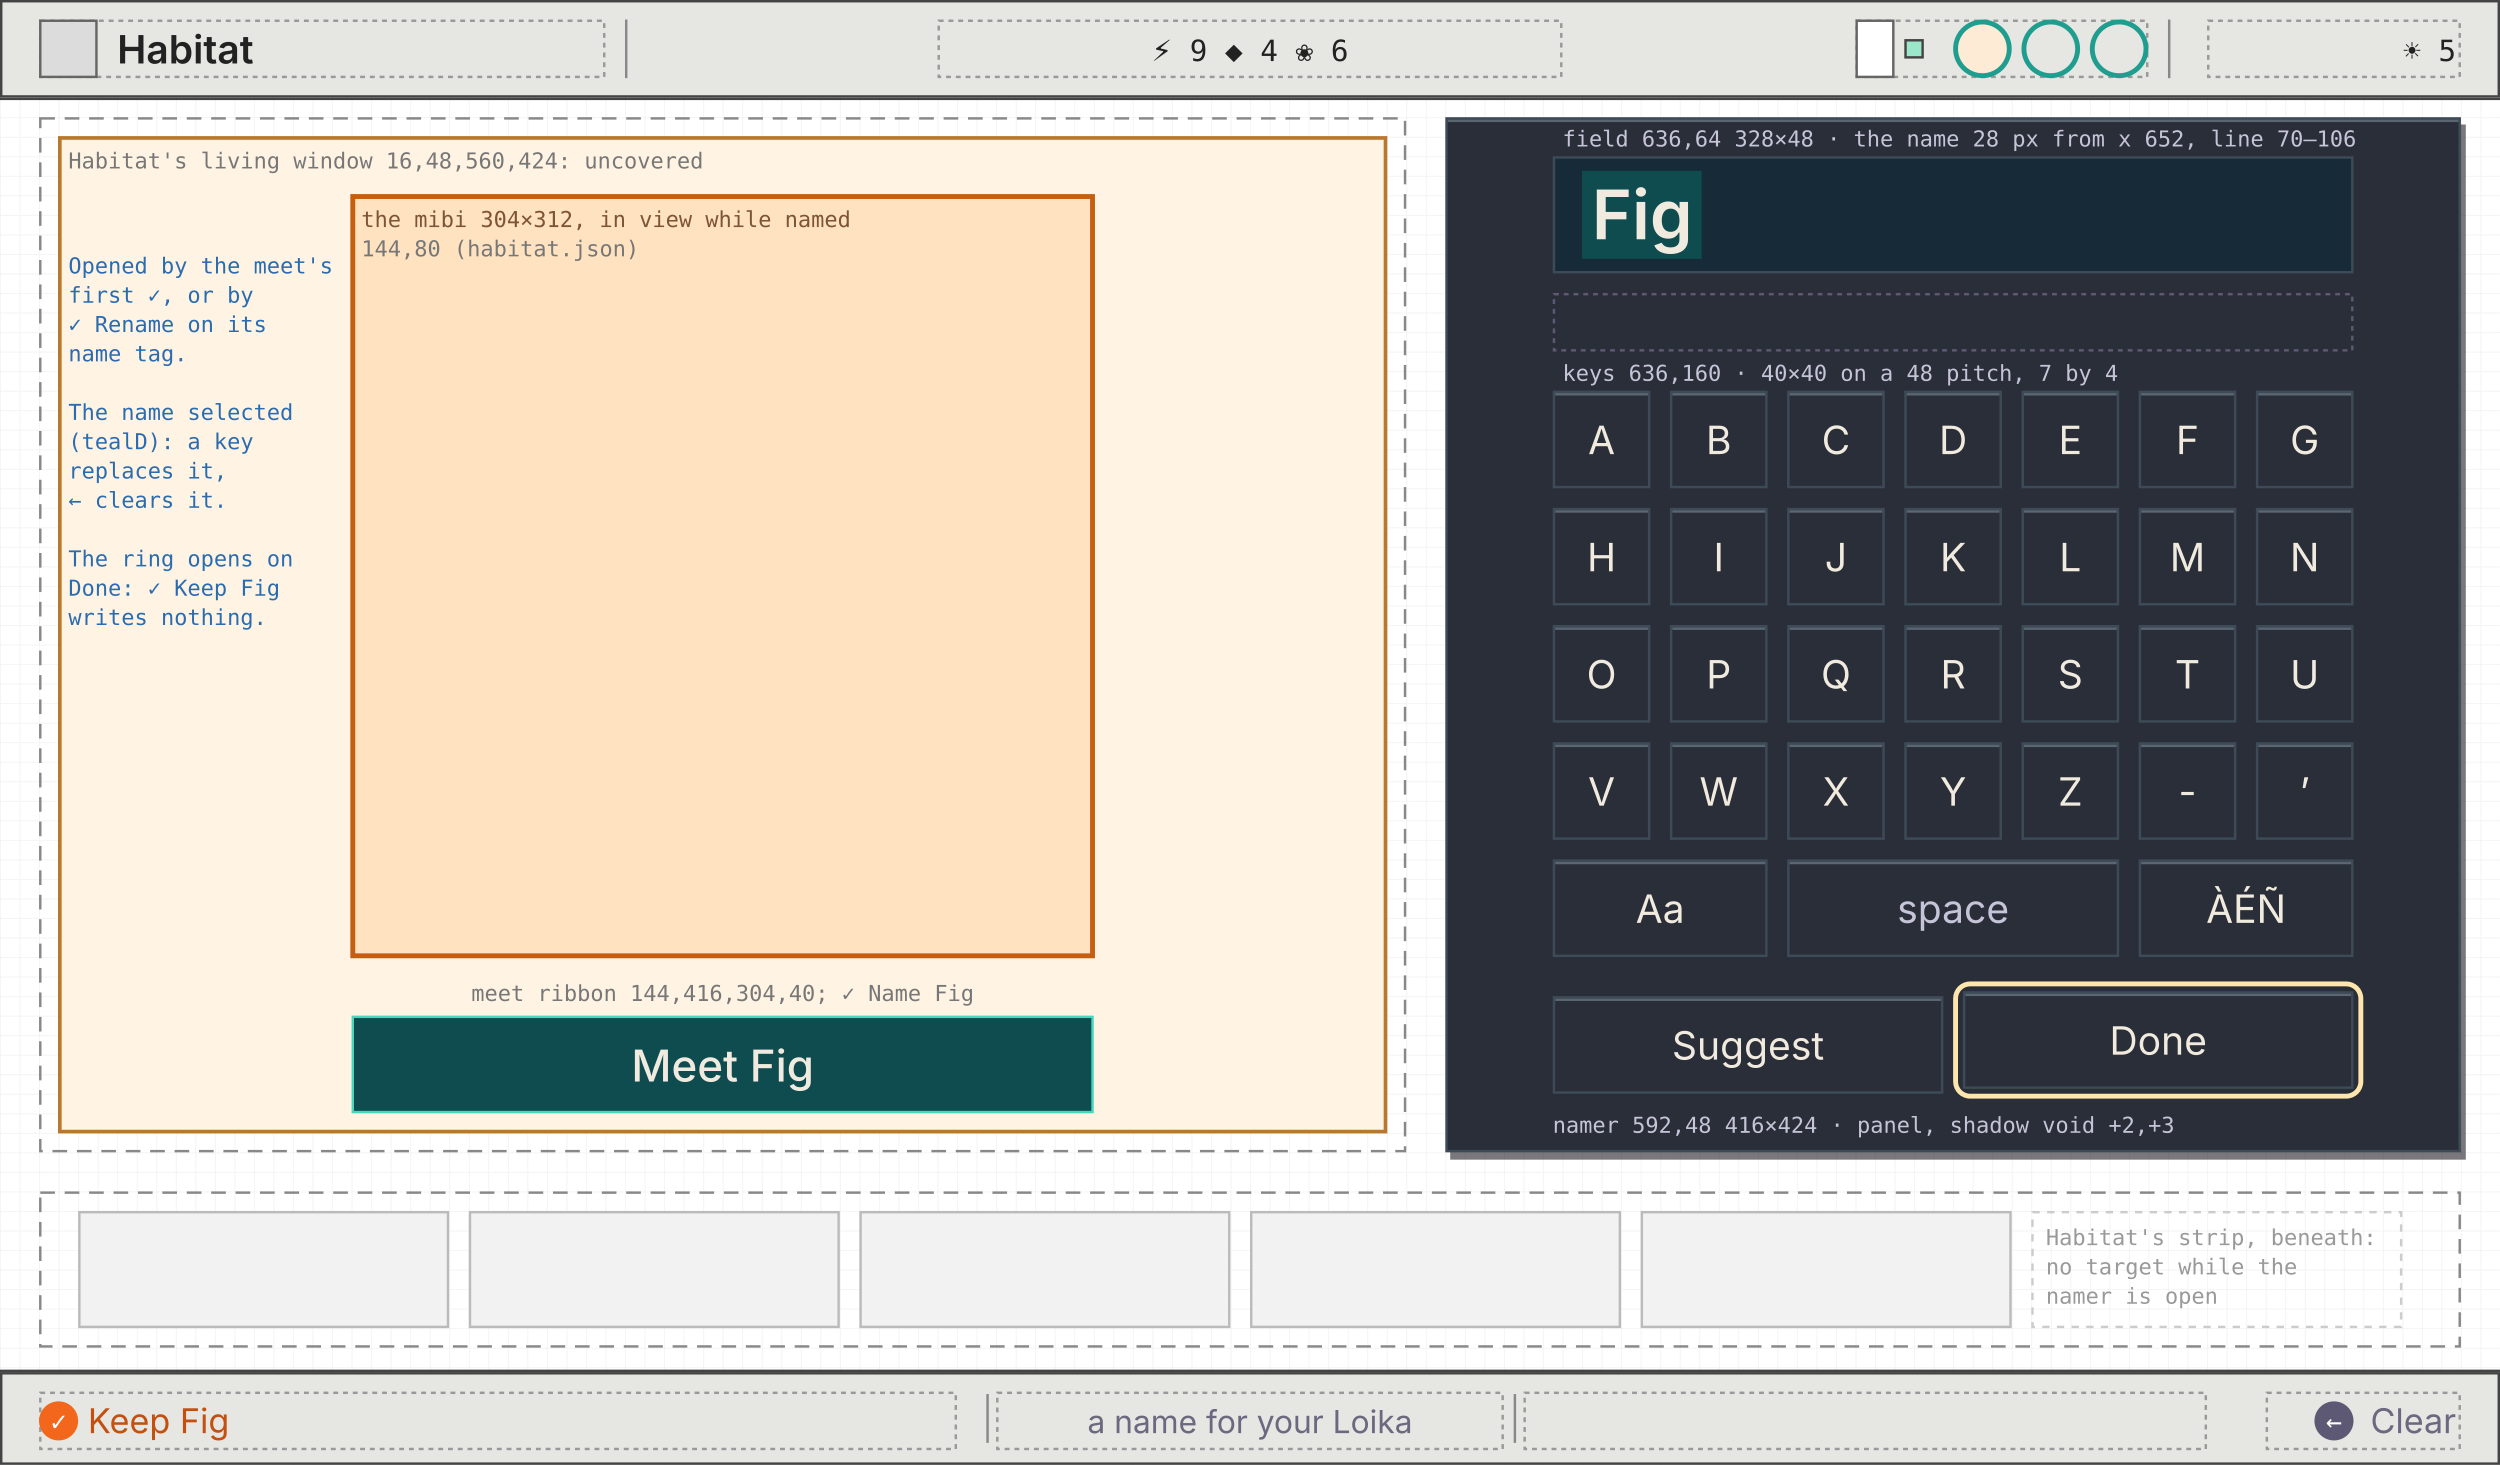
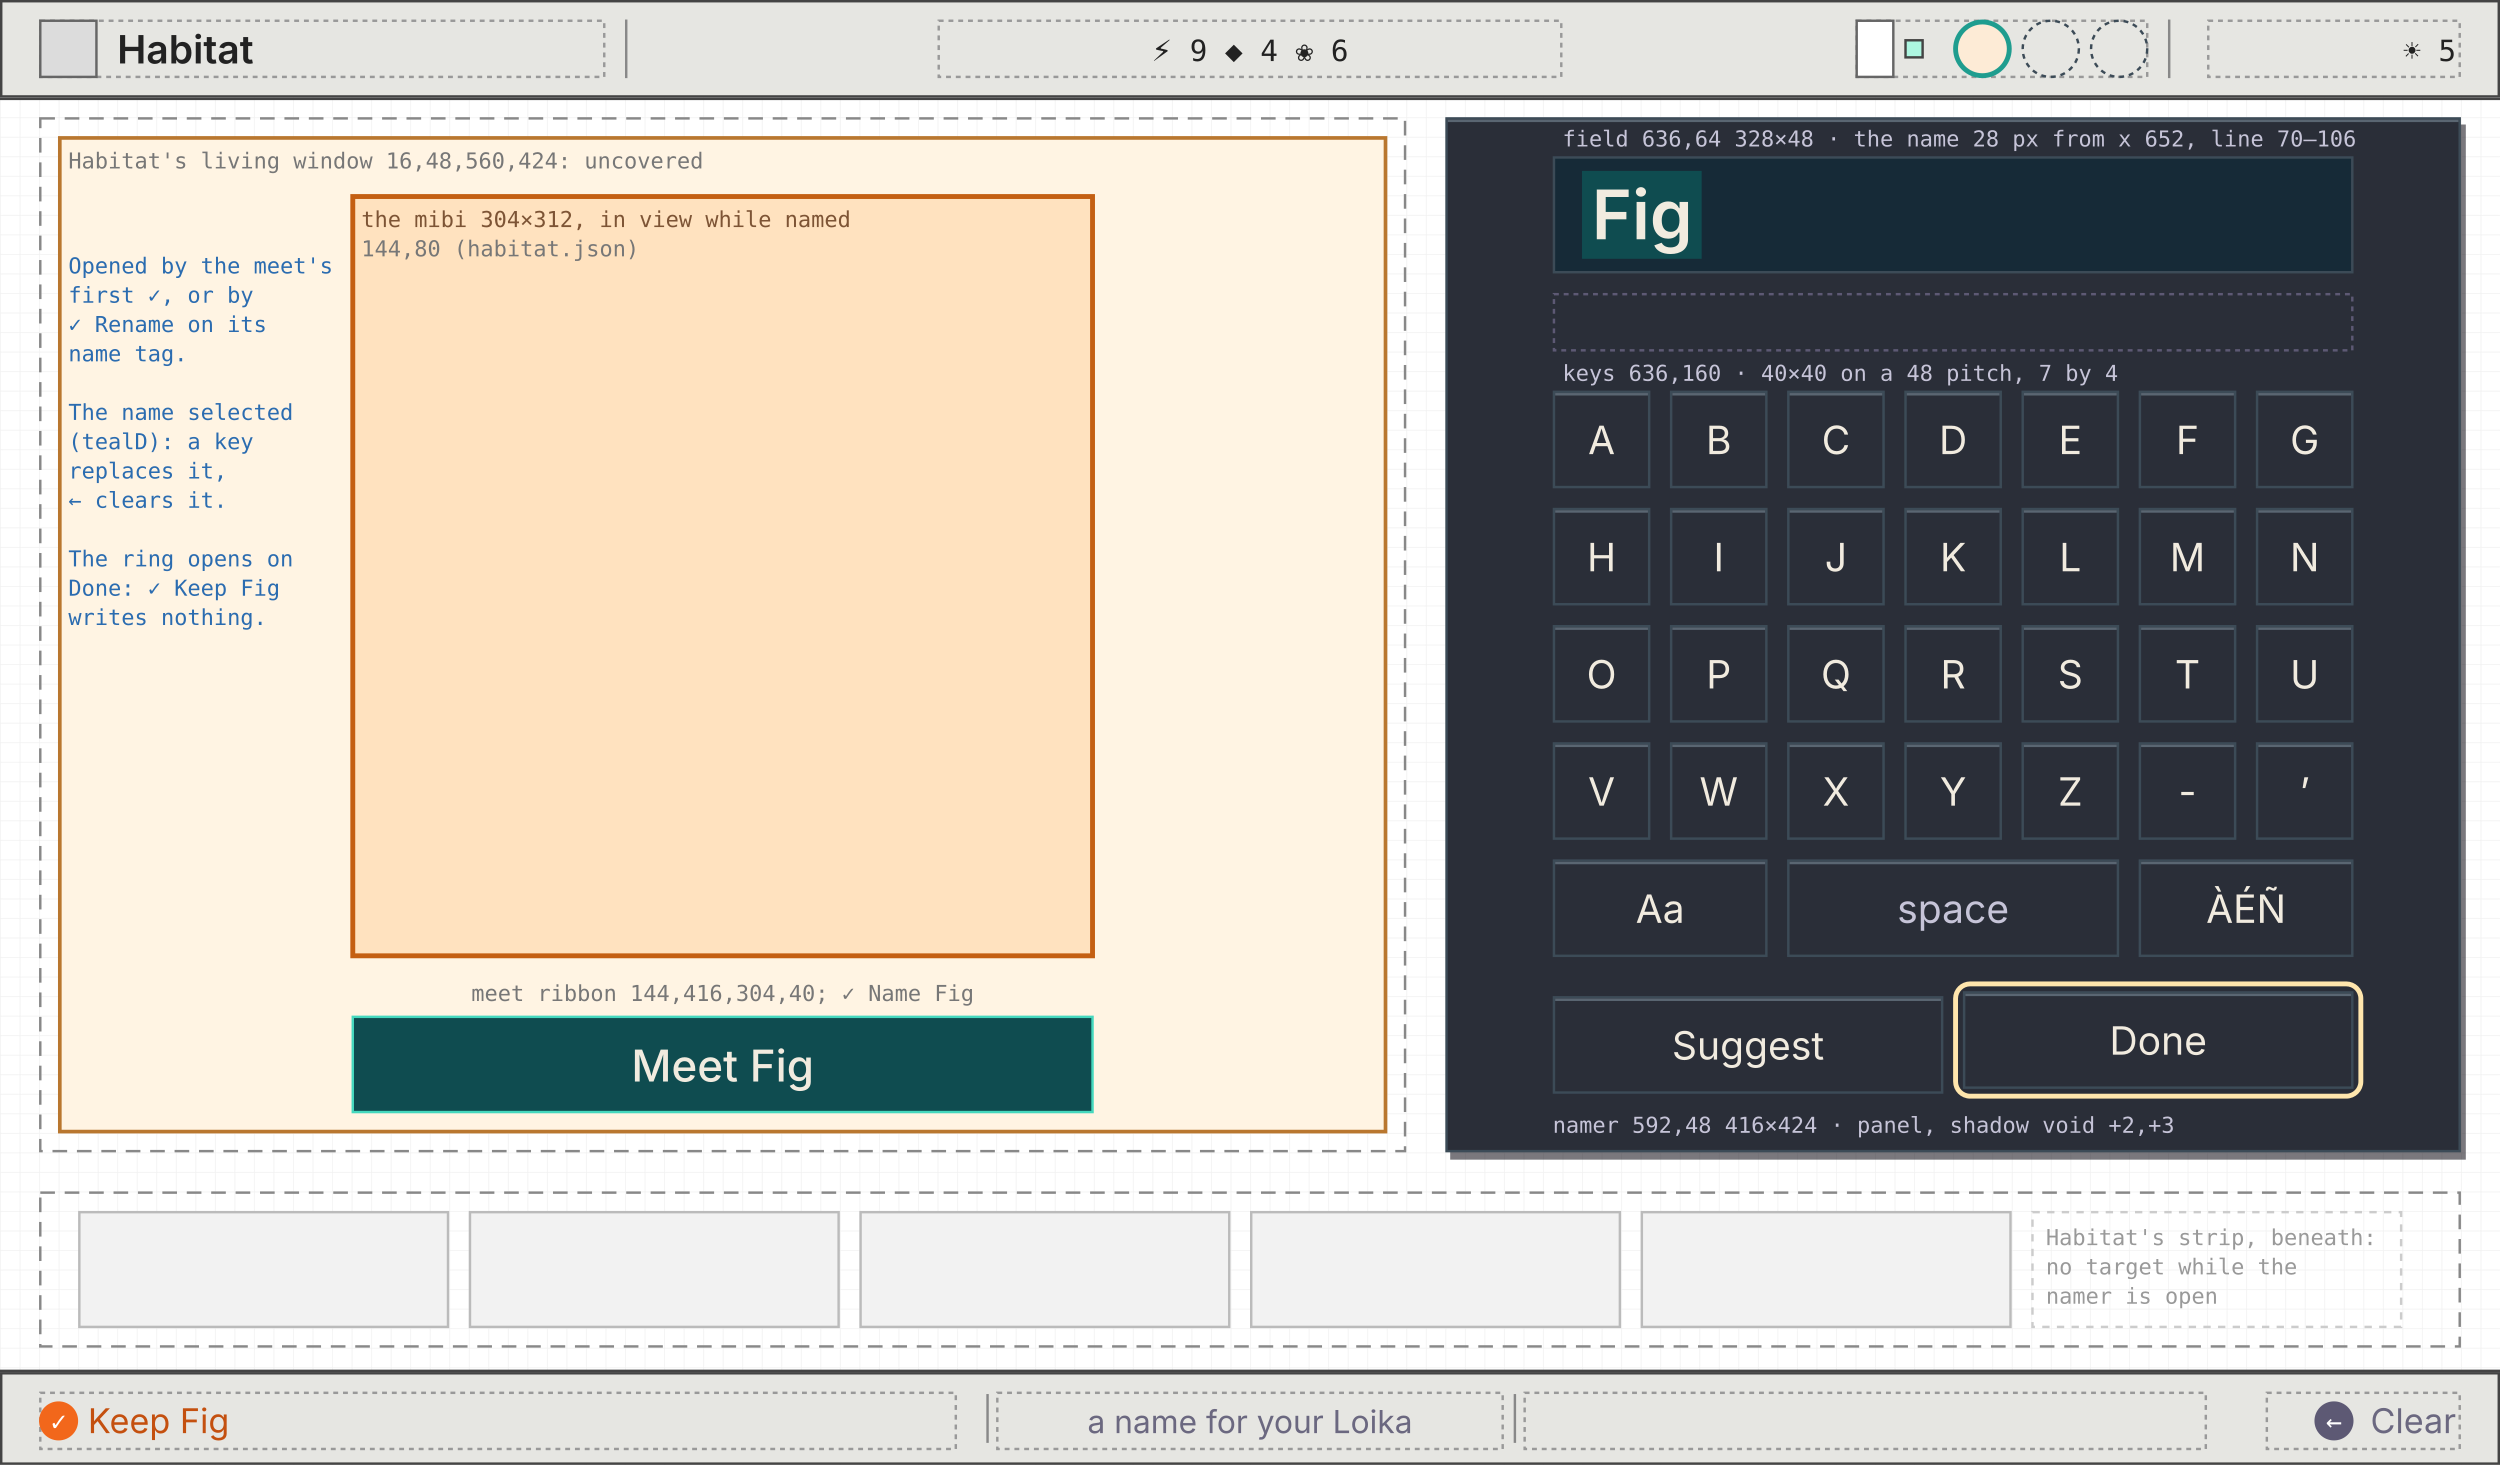
<svg xmlns="http://www.w3.org/2000/svg" viewBox="0 0 1024 600" width="1024" height="600" font-family="ui-monospace, Menlo, Consolas, monospace">
  <defs>
    <pattern id="g8" width="8" height="8" patternUnits="userSpaceOnUse">
      <path d="M8 0H0V8" fill="none" stroke="#efefef" stroke-width="0.5" />
    </pattern>
    <marker id="ah" viewBox="0 0 8 8" refX="7" refY="4" markerWidth="7" markerHeight="7" orient="auto">
      <path d="M0 0L8 4L0 8z" fill="#2b6cb0" />
    </marker>
    <marker id="ao" viewBox="0 0 8 8" refX="7" refY="4" markerWidth="7" markerHeight="7" orient="auto">
      <path d="M0 0L8 4L0 8z" fill="#c45f12" />
    </marker>
    <marker id="ag" viewBox="0 0 8 8" refX="7" refY="4" markerWidth="7" markerHeight="7" orient="auto">
      <path d="M0 0L8 4L0 8z" fill="#6b6880" />
    </marker>
  </defs>
  <rect width="1024" height="600" fill="#ffffff" />
  <rect width="1024" height="600" fill="url(#g8)" />
  <line x1="0" y1="40.5" x2="1024" y2="40.5" stroke="#444" stroke-width="1" />
  <rect x="0.5" y="0.5" width="1023" height="39" fill="#e6e6e2" stroke="#444" stroke-width="1" />
  <rect x="16.5" y="8.5" width="231" height="23" fill="none" stroke="#999" stroke-width="1" stroke-dasharray="2 2" />
  <rect x="16.5" y="8.5" width="23" height="23" fill="#dcdcdc" stroke="#666" stroke-width="1" />
  <text x="48" y="26" font-size="16" fill="#222" font-weight="600" font-family="Inter, 'Helvetica Neue', Arial, sans-serif">Habitat</text>
  <line x1="256.5" y1="8" x2="256.5" y2="32" stroke="#888" stroke-width="1" />
  <line x1="888.5" y1="8" x2="888.5" y2="32" stroke="#888" stroke-width="1" />
  <rect x="384.5" y="8.5" width="255" height="23" fill="none" stroke="#999" stroke-width="1" stroke-dasharray="2 2" />
  <text x="512" y="25" font-size="12" fill="#222" text-anchor="middle">⚡ 9   ◆ 4   ❀ 6</text>
  <rect x="760.5" y="8.5" width="119" height="23" fill="none" stroke="#999" stroke-width="1" stroke-dasharray="2 2" />
  <rect x="760.5" y="8.5" width="15" height="23" fill="#fff" stroke="#666" stroke-width="1" />
-   <rect x="780.5" y="16.5" width="7" height="7" fill="#9be7c9" stroke="#444" stroke-width="1" />
+   <rect x="780.5" y="16.5" width="7" height="7" fill="#adf6e0" stroke="#444" stroke-width="1" />
  <circle cx="812" cy="20" r="11" fill="#fdebd6" stroke="#1f9d8f" stroke-width="2" />
-   <circle cx="840" cy="20" r="11" fill="none" stroke="#1f9d8f" stroke-width="2" />
-   <circle cx="868" cy="20" r="11" fill="none" stroke="#1f9d8f" stroke-width="2" />
+   <circle cx="840" cy="20" r="11.5" fill="none" stroke="#3c4b57" stroke-width="1" stroke-dasharray="2 2" />
+   <circle cx="868" cy="20" r="11.5" fill="none" stroke="#3c4b57" stroke-width="1" stroke-dasharray="2 2" />
  <rect x="904.5" y="8.5" width="103" height="23" fill="none" stroke="#999" stroke-width="1" stroke-dasharray="2 2" />
  <text x="1006" y="25" font-size="12" fill="#222" text-anchor="end">☀ 5</text>
  <line x1="0" y1="561.5" x2="1024" y2="561.5" stroke="#444" stroke-width="1" />
  <rect x="0.5" y="562.5" width="1023" height="37" fill="#e6e6e2" stroke="#444" stroke-width="1" />
  <rect x="16.5" y="570.5" width="375" height="23" fill="none" stroke="#999" stroke-width="1" stroke-dasharray="2 2" />
  <rect x="408.5" y="570.5" width="207" height="23" fill="none" stroke="#999" stroke-width="1" stroke-dasharray="2 2" />
  <rect x="624.5" y="570.5" width="279" height="23" fill="none" stroke="#999" stroke-width="1" stroke-dasharray="2 2" />
  <rect x="928.5" y="570.5" width="79" height="23" fill="none" stroke="#999" stroke-width="1" stroke-dasharray="2 2" />
  <line x1="404.5" y1="571" x2="404.5" y2="591" stroke="#888" stroke-width="1" />
  <line x1="620.5" y1="571" x2="620.5" y2="591" stroke="#888" stroke-width="1" />
  <circle cx="24" cy="582" r="8" fill="#f2671b" />
  <text x="24" y="586" font-size="11" fill="#fff" text-anchor="middle">✓</text>
  <text x="36" y="587" font-size="14" fill="#c4500f" font-family="Inter, 'Helvetica Neue', Arial, sans-serif">Keep Fig</text>
  <text x="512" y="587" font-size="13" fill="#6b6880" text-anchor="middle" font-family="Inter, 'Helvetica Neue', Arial, sans-serif">a name for your Loika</text>
  <circle cx="956" cy="582" r="8" fill="#5d5974" />
  <text x="956" y="586" font-size="11" fill="#fff" text-anchor="middle">←</text>
  <text x="1006" y="587" font-size="14" fill="#6b6880" text-anchor="end" font-family="Inter, 'Helvetica Neue', Arial, sans-serif">Clear</text>
  <rect x="16.5" y="48.5" width="559" height="423" fill="none" stroke="#888" stroke-width="1" stroke-dasharray="6 4" />
  <rect x="24.5" y="56.5" width="543" height="407" fill="#fff4e3" stroke="#b9772f" stroke-width="1.5" />
  <rect x="144.5" y="80.5" width="303" height="311" fill="#ffe2bf" stroke="#c45f12" stroke-width="2" />
  <text x="148" y="93" font-size="9" fill="#7d5435">the mibi 304×312, in view while named</text>
  <text x="148" y="105" font-size="9" fill="#777">144,80 (habitat.json)</text>
  <text x="28" y="69" font-size="9" fill="#777">Habitat's living window 16,48,560,424: uncovered</text>
  <rect x="144.5" y="416.5" width="303" height="39" fill="#0f4c50" stroke="#45d8be" stroke-width="1" />
  <text x="296" y="443" font-size="18" fill="#f1ebdf" text-anchor="middle" font-family="Inter, 'Helvetica Neue', Arial, sans-serif" font-weight="500">Meet Fig</text>
  <text x="296" y="410" font-size="9" fill="#777" text-anchor="middle">meet ribbon 144,416,304,40; ✓ Name Fig</text>
  <rect x="16.5" y="488.5" width="991" height="63" fill="none" stroke="#888" stroke-width="1" stroke-dasharray="6 4" />
  <rect x="32.5" y="496.5" width="151" height="47" fill="#f2f2f2" stroke="#bbb" stroke-width="1" />
  <rect x="192.5" y="496.5" width="151" height="47" fill="#f2f2f2" stroke="#bbb" stroke-width="1" />
  <rect x="352.5" y="496.5" width="151" height="47" fill="#f2f2f2" stroke="#bbb" stroke-width="1" />
  <rect x="512.5" y="496.5" width="151" height="47" fill="#f2f2f2" stroke="#bbb" stroke-width="1" />
  <rect x="672.5" y="496.5" width="151" height="47" fill="#f2f2f2" stroke="#bbb" stroke-width="1" />
  <rect x="832.5" y="496.5" width="151" height="47" fill="none" stroke="#ccc" stroke-width="1" stroke-dasharray="3 3" />
  <text x="838" y="510" font-size="9" fill="#999">Habitat's strip, beneath:</text>
  <text x="838" y="522" font-size="9" fill="#999">no target while the</text>
  <text x="838" y="534" font-size="9" fill="#999">namer is open</text>
  <rect x="594" y="51" width="416" height="424" fill="#0c0a12" opacity="0.55" />
  <rect x="592.5" y="48.5" width="415" height="423" fill="#2a2e38" stroke="#3c4b57" stroke-width="1" />
  <line x1="593" y1="49.5" x2="1007" y2="49.5" stroke="#5a6672" stroke-width="1" />
  <text x="636" y="464" font-size="9" fill="#c6c4d8">namer 592,48 416×424 · panel, shadow void +2,+3</text>
  <rect x="636.5" y="64.5" width="327" height="47" fill="#162a37" stroke="#3c4b57" stroke-width="1" />
  <rect x="648" y="70" width="49" height="36" fill="#0f4c50" />
  <text x="652" y="98" font-size="28" fill="#f1ebdf" font-family="Inter, 'Helvetica Neue', Arial, sans-serif" font-weight="600">Fig</text>
  <rect x="636.5" y="120.5" width="327" height="23" fill="none" stroke="#5d5974" stroke-width="1" stroke-dasharray="2 2" />
  <rect x="636.5" y="160.5" width="327" height="183" fill="none" stroke="none" stroke-width="1" />
  <rect x="636.5" y="160.5" width="39" height="39" fill="#2a2e38" stroke="#3c4b57" stroke-width="1" />
  <line x1="637" y1="161.5" x2="675" y2="161.5" stroke="#5a6672" stroke-width="1" />
  <text x="656" y="186" font-size="16" fill="#f1ebdf" text-anchor="middle" font-family="Inter, 'Helvetica Neue', Arial, sans-serif">A</text>
  <rect x="684.5" y="160.5" width="39" height="39" fill="#2a2e38" stroke="#3c4b57" stroke-width="1" />
  <line x1="685" y1="161.5" x2="723" y2="161.5" stroke="#5a6672" stroke-width="1" />
  <text x="704" y="186" font-size="16" fill="#f1ebdf" text-anchor="middle" font-family="Inter, 'Helvetica Neue', Arial, sans-serif">B</text>
  <rect x="732.5" y="160.5" width="39" height="39" fill="#2a2e38" stroke="#3c4b57" stroke-width="1" />
  <line x1="733" y1="161.5" x2="771" y2="161.5" stroke="#5a6672" stroke-width="1" />
  <text x="752" y="186" font-size="16" fill="#f1ebdf" text-anchor="middle" font-family="Inter, 'Helvetica Neue', Arial, sans-serif">C</text>
  <rect x="780.5" y="160.5" width="39" height="39" fill="#2a2e38" stroke="#3c4b57" stroke-width="1" />
  <line x1="781" y1="161.5" x2="819" y2="161.5" stroke="#5a6672" stroke-width="1" />
  <text x="800" y="186" font-size="16" fill="#f1ebdf" text-anchor="middle" font-family="Inter, 'Helvetica Neue', Arial, sans-serif">D</text>
  <rect x="828.5" y="160.5" width="39" height="39" fill="#2a2e38" stroke="#3c4b57" stroke-width="1" />
  <line x1="829" y1="161.5" x2="867" y2="161.5" stroke="#5a6672" stroke-width="1" />
  <text x="848" y="186" font-size="16" fill="#f1ebdf" text-anchor="middle" font-family="Inter, 'Helvetica Neue', Arial, sans-serif">E</text>
  <rect x="876.5" y="160.5" width="39" height="39" fill="#2a2e38" stroke="#3c4b57" stroke-width="1" />
  <line x1="877" y1="161.5" x2="915" y2="161.5" stroke="#5a6672" stroke-width="1" />
  <text x="896" y="186" font-size="16" fill="#f1ebdf" text-anchor="middle" font-family="Inter, 'Helvetica Neue', Arial, sans-serif">F</text>
  <rect x="924.5" y="160.5" width="39" height="39" fill="#2a2e38" stroke="#3c4b57" stroke-width="1" />
  <line x1="925" y1="161.5" x2="963" y2="161.5" stroke="#5a6672" stroke-width="1" />
  <text x="944" y="186" font-size="16" fill="#f1ebdf" text-anchor="middle" font-family="Inter, 'Helvetica Neue', Arial, sans-serif">G</text>
  <rect x="636.5" y="208.5" width="39" height="39" fill="#2a2e38" stroke="#3c4b57" stroke-width="1" />
  <line x1="637" y1="209.5" x2="675" y2="209.5" stroke="#5a6672" stroke-width="1" />
  <text x="656" y="234" font-size="16" fill="#f1ebdf" text-anchor="middle" font-family="Inter, 'Helvetica Neue', Arial, sans-serif">H</text>
  <rect x="684.5" y="208.5" width="39" height="39" fill="#2a2e38" stroke="#3c4b57" stroke-width="1" />
  <line x1="685" y1="209.5" x2="723" y2="209.5" stroke="#5a6672" stroke-width="1" />
  <text x="704" y="234" font-size="16" fill="#f1ebdf" text-anchor="middle" font-family="Inter, 'Helvetica Neue', Arial, sans-serif">I</text>
  <rect x="732.5" y="208.5" width="39" height="39" fill="#2a2e38" stroke="#3c4b57" stroke-width="1" />
  <line x1="733" y1="209.5" x2="771" y2="209.5" stroke="#5a6672" stroke-width="1" />
  <text x="752" y="234" font-size="16" fill="#f1ebdf" text-anchor="middle" font-family="Inter, 'Helvetica Neue', Arial, sans-serif">J</text>
  <rect x="780.5" y="208.5" width="39" height="39" fill="#2a2e38" stroke="#3c4b57" stroke-width="1" />
  <line x1="781" y1="209.5" x2="819" y2="209.5" stroke="#5a6672" stroke-width="1" />
  <text x="800" y="234" font-size="16" fill="#f1ebdf" text-anchor="middle" font-family="Inter, 'Helvetica Neue', Arial, sans-serif">K</text>
  <rect x="828.5" y="208.5" width="39" height="39" fill="#2a2e38" stroke="#3c4b57" stroke-width="1" />
  <line x1="829" y1="209.5" x2="867" y2="209.5" stroke="#5a6672" stroke-width="1" />
  <text x="848" y="234" font-size="16" fill="#f1ebdf" text-anchor="middle" font-family="Inter, 'Helvetica Neue', Arial, sans-serif">L</text>
  <rect x="876.5" y="208.5" width="39" height="39" fill="#2a2e38" stroke="#3c4b57" stroke-width="1" />
  <line x1="877" y1="209.5" x2="915" y2="209.5" stroke="#5a6672" stroke-width="1" />
  <text x="896" y="234" font-size="16" fill="#f1ebdf" text-anchor="middle" font-family="Inter, 'Helvetica Neue', Arial, sans-serif">M</text>
  <rect x="924.5" y="208.5" width="39" height="39" fill="#2a2e38" stroke="#3c4b57" stroke-width="1" />
  <line x1="925" y1="209.5" x2="963" y2="209.5" stroke="#5a6672" stroke-width="1" />
  <text x="944" y="234" font-size="16" fill="#f1ebdf" text-anchor="middle" font-family="Inter, 'Helvetica Neue', Arial, sans-serif">N</text>
  <rect x="636.5" y="256.5" width="39" height="39" fill="#2a2e38" stroke="#3c4b57" stroke-width="1" />
  <line x1="637" y1="257.5" x2="675" y2="257.5" stroke="#5a6672" stroke-width="1" />
  <text x="656" y="282" font-size="16" fill="#f1ebdf" text-anchor="middle" font-family="Inter, 'Helvetica Neue', Arial, sans-serif">O</text>
  <rect x="684.5" y="256.5" width="39" height="39" fill="#2a2e38" stroke="#3c4b57" stroke-width="1" />
  <line x1="685" y1="257.5" x2="723" y2="257.5" stroke="#5a6672" stroke-width="1" />
  <text x="704" y="282" font-size="16" fill="#f1ebdf" text-anchor="middle" font-family="Inter, 'Helvetica Neue', Arial, sans-serif">P</text>
  <rect x="732.5" y="256.5" width="39" height="39" fill="#2a2e38" stroke="#3c4b57" stroke-width="1" />
  <line x1="733" y1="257.5" x2="771" y2="257.5" stroke="#5a6672" stroke-width="1" />
  <text x="752" y="282" font-size="16" fill="#f1ebdf" text-anchor="middle" font-family="Inter, 'Helvetica Neue', Arial, sans-serif">Q</text>
  <rect x="780.5" y="256.5" width="39" height="39" fill="#2a2e38" stroke="#3c4b57" stroke-width="1" />
  <line x1="781" y1="257.5" x2="819" y2="257.5" stroke="#5a6672" stroke-width="1" />
  <text x="800" y="282" font-size="16" fill="#f1ebdf" text-anchor="middle" font-family="Inter, 'Helvetica Neue', Arial, sans-serif">R</text>
  <rect x="828.5" y="256.5" width="39" height="39" fill="#2a2e38" stroke="#3c4b57" stroke-width="1" />
  <line x1="829" y1="257.5" x2="867" y2="257.5" stroke="#5a6672" stroke-width="1" />
  <text x="848" y="282" font-size="16" fill="#f1ebdf" text-anchor="middle" font-family="Inter, 'Helvetica Neue', Arial, sans-serif">S</text>
  <rect x="876.5" y="256.5" width="39" height="39" fill="#2a2e38" stroke="#3c4b57" stroke-width="1" />
  <line x1="877" y1="257.5" x2="915" y2="257.5" stroke="#5a6672" stroke-width="1" />
  <text x="896" y="282" font-size="16" fill="#f1ebdf" text-anchor="middle" font-family="Inter, 'Helvetica Neue', Arial, sans-serif">T</text>
  <rect x="924.5" y="256.5" width="39" height="39" fill="#2a2e38" stroke="#3c4b57" stroke-width="1" />
  <line x1="925" y1="257.5" x2="963" y2="257.5" stroke="#5a6672" stroke-width="1" />
  <text x="944" y="282" font-size="16" fill="#f1ebdf" text-anchor="middle" font-family="Inter, 'Helvetica Neue', Arial, sans-serif">U</text>
  <rect x="636.5" y="304.5" width="39" height="39" fill="#2a2e38" stroke="#3c4b57" stroke-width="1" />
  <line x1="637" y1="305.5" x2="675" y2="305.5" stroke="#5a6672" stroke-width="1" />
  <text x="656" y="330" font-size="16" fill="#f1ebdf" text-anchor="middle" font-family="Inter, 'Helvetica Neue', Arial, sans-serif">V</text>
  <rect x="684.5" y="304.5" width="39" height="39" fill="#2a2e38" stroke="#3c4b57" stroke-width="1" />
  <line x1="685" y1="305.5" x2="723" y2="305.5" stroke="#5a6672" stroke-width="1" />
  <text x="704" y="330" font-size="16" fill="#f1ebdf" text-anchor="middle" font-family="Inter, 'Helvetica Neue', Arial, sans-serif">W</text>
  <rect x="732.5" y="304.5" width="39" height="39" fill="#2a2e38" stroke="#3c4b57" stroke-width="1" />
  <line x1="733" y1="305.5" x2="771" y2="305.5" stroke="#5a6672" stroke-width="1" />
  <text x="752" y="330" font-size="16" fill="#f1ebdf" text-anchor="middle" font-family="Inter, 'Helvetica Neue', Arial, sans-serif">X</text>
  <rect x="780.5" y="304.5" width="39" height="39" fill="#2a2e38" stroke="#3c4b57" stroke-width="1" />
  <line x1="781" y1="305.5" x2="819" y2="305.5" stroke="#5a6672" stroke-width="1" />
  <text x="800" y="330" font-size="16" fill="#f1ebdf" text-anchor="middle" font-family="Inter, 'Helvetica Neue', Arial, sans-serif">Y</text>
  <rect x="828.5" y="304.5" width="39" height="39" fill="#2a2e38" stroke="#3c4b57" stroke-width="1" />
  <line x1="829" y1="305.5" x2="867" y2="305.5" stroke="#5a6672" stroke-width="1" />
  <text x="848" y="330" font-size="16" fill="#f1ebdf" text-anchor="middle" font-family="Inter, 'Helvetica Neue', Arial, sans-serif">Z</text>
  <rect x="876.5" y="304.5" width="39" height="39" fill="#2a2e38" stroke="#3c4b57" stroke-width="1" />
  <line x1="877" y1="305.5" x2="915" y2="305.5" stroke="#5a6672" stroke-width="1" />
  <text x="896" y="330" font-size="16" fill="#f1ebdf" text-anchor="middle" font-family="Inter, 'Helvetica Neue', Arial, sans-serif">-</text>
  <rect x="924.5" y="304.5" width="39" height="39" fill="#2a2e38" stroke="#3c4b57" stroke-width="1" />
  <line x1="925" y1="305.5" x2="963" y2="305.5" stroke="#5a6672" stroke-width="1" />
  <text x="944" y="330" font-size="16" fill="#f1ebdf" text-anchor="middle" font-family="Inter, 'Helvetica Neue', Arial, sans-serif">’</text>
  <rect x="636.5" y="352.5" width="87" height="39" fill="#2a2e38" stroke="#3c4b57" stroke-width="1" />
  <line x1="637" y1="353.5" x2="723" y2="353.5" stroke="#5a6672" stroke-width="1" />
  <text x="680" y="378" font-size="16" fill="#f1ebdf" text-anchor="middle" font-family="Inter, 'Helvetica Neue', Arial, sans-serif">Aa</text>
  <rect x="732.5" y="352.5" width="135" height="39" fill="#2a2e38" stroke="#3c4b57" stroke-width="1" />
  <line x1="733" y1="353.5" x2="867" y2="353.5" stroke="#5a6672" stroke-width="1" />
  <text x="800" y="378" font-size="16" fill="#c6c4d8" text-anchor="middle" font-family="Inter, 'Helvetica Neue', Arial, sans-serif">space</text>
  <rect x="876.5" y="352.5" width="87" height="39" fill="#2a2e38" stroke="#3c4b57" stroke-width="1" />
  <line x1="877" y1="353.5" x2="963" y2="353.5" stroke="#5a6672" stroke-width="1" />
  <text x="920" y="378" font-size="16" fill="#f1ebdf" text-anchor="middle" font-family="Inter, 'Helvetica Neue', Arial, sans-serif">ÀÉÑ</text>
  <rect x="636.5" y="408.5" width="159" height="39" fill="#2a2e38" stroke="#3c4b57" stroke-width="1" />
  <line x1="637" y1="409.5" x2="795" y2="409.5" stroke="#5a6672" stroke-width="1" />
  <text x="716" y="434" font-size="16" fill="#f1ebdf" text-anchor="middle" font-family="Inter, 'Helvetica Neue', Arial, sans-serif">Suggest</text>
  <rect x="804.5" y="406.5" width="159" height="39" fill="#2a2e38" stroke="#3c4b57" stroke-width="1" />
  <line x1="805" y1="407.5" x2="963" y2="407.5" stroke="#5a6672" stroke-width="1" />
  <text x="884" y="432" font-size="16" fill="#f1ebdf" text-anchor="middle" font-family="Inter, 'Helvetica Neue', Arial, sans-serif">Done</text>
  <rect x="801" y="403" width="166" height="46" rx="6" fill="none" stroke="#ffe6ad" stroke-width="2" />
  <text x="640" y="60" font-size="9" fill="#c6c4d8">field 636,64 328×48 · the name 28 px from x 652, line 70–106</text>
  <text x="640" y="156" font-size="9" fill="#c6c4d8">keys 636,160 · 40×40 on a 48 pitch, 7 by 4</text>
  <text x="28" y="112" font-size="9" fill="#2b6cb0">Opened by the meet's</text>
  <text x="28" y="124" font-size="9" fill="#2b6cb0">first ✓, or by</text>
  <text x="28" y="136" font-size="9" fill="#2b6cb0">✓ Rename on its</text>
  <text x="28" y="148" font-size="9" fill="#2b6cb0">name tag.</text>
  <text x="28" y="160" font-size="9" fill="#2b6cb0" />
  <text x="28" y="172" font-size="9" fill="#2b6cb0">The name selected</text>
  <text x="28" y="184" font-size="9" fill="#2b6cb0">(tealD): a key</text>
  <text x="28" y="196" font-size="9" fill="#2b6cb0">replaces it,</text>
  <text x="28" y="208" font-size="9" fill="#2b6cb0">← clears it.</text>
  <text x="28" y="220" font-size="9" fill="#2b6cb0" />
  <text x="28" y="232" font-size="9" fill="#2b6cb0">The ring opens on</text>
  <text x="28" y="244" font-size="9" fill="#2b6cb0">Done: ✓ Keep Fig</text>
  <text x="28" y="256" font-size="9" fill="#2b6cb0">writes nothing.</text>
</svg>
